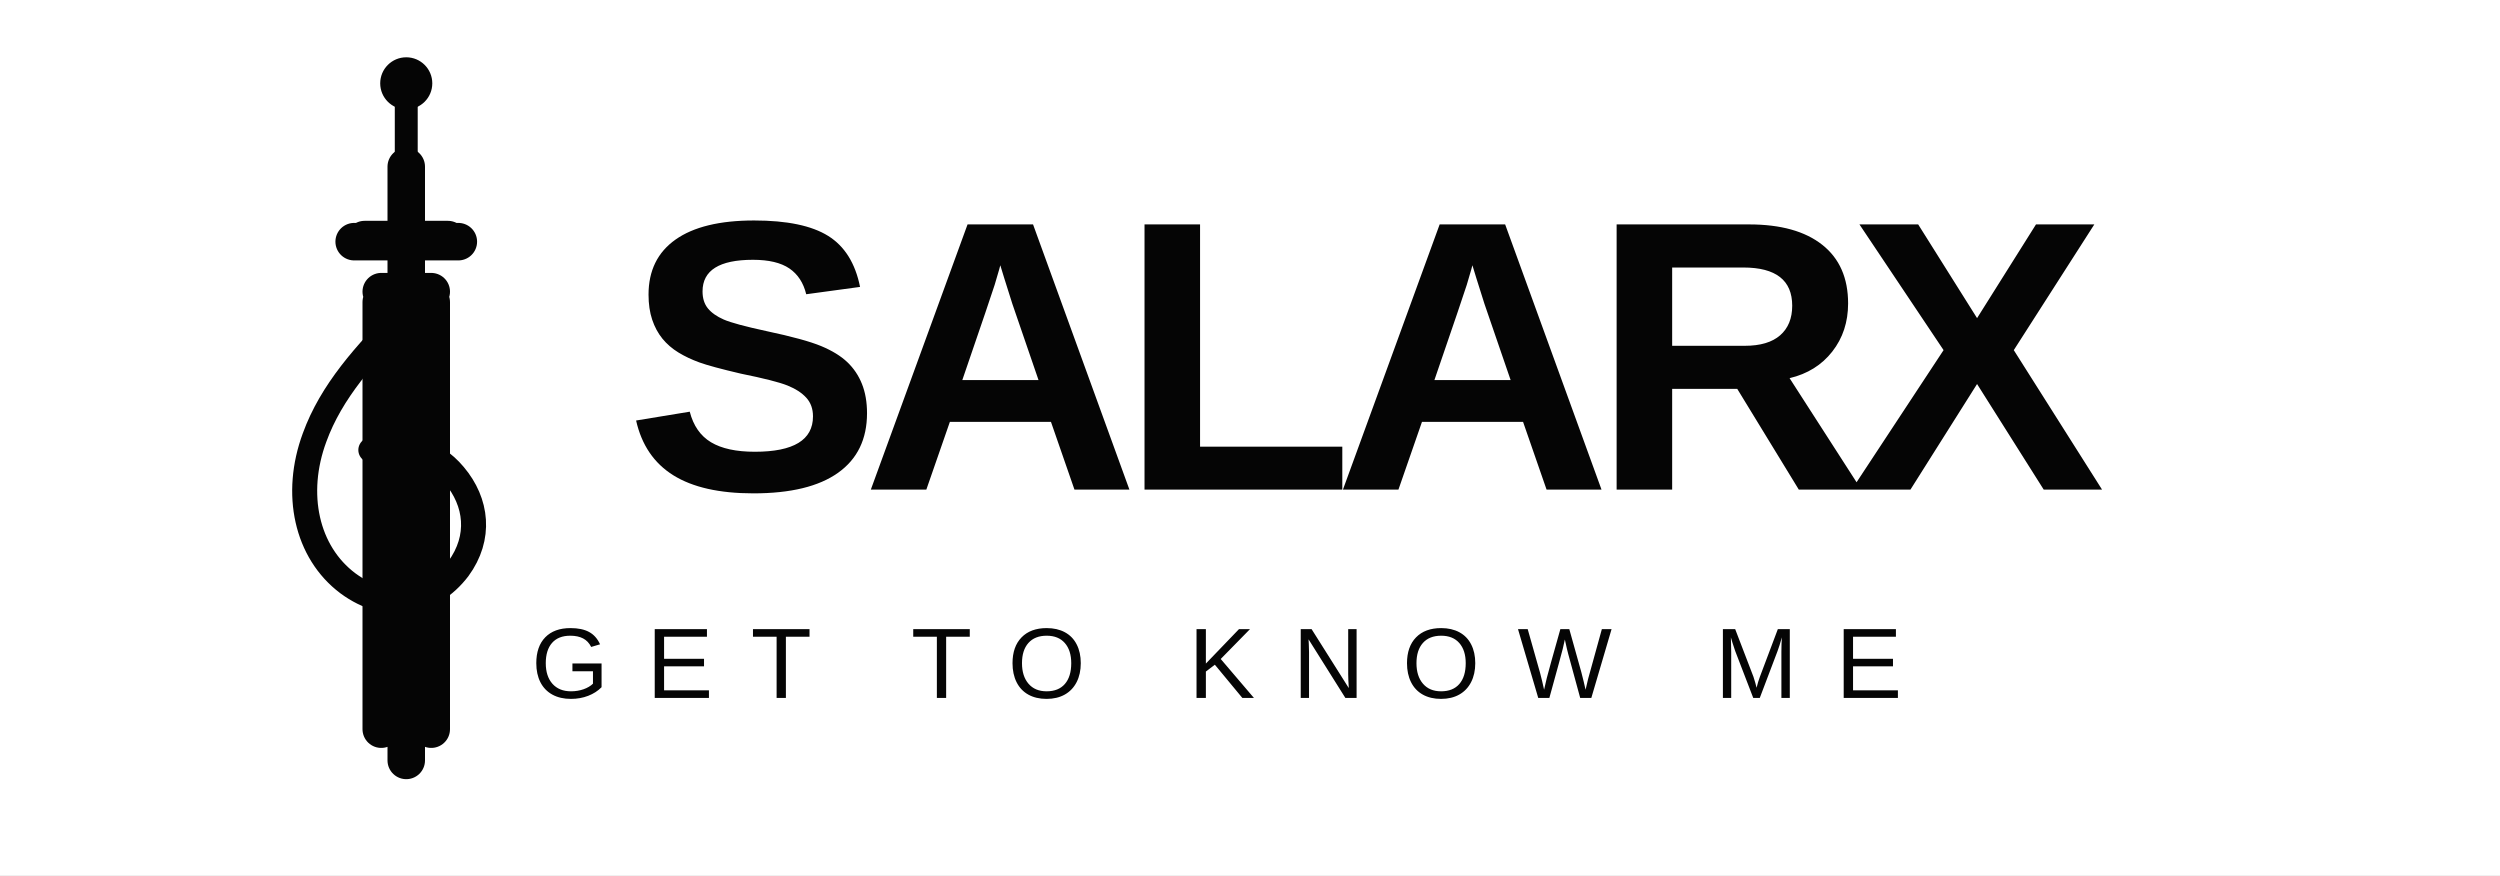
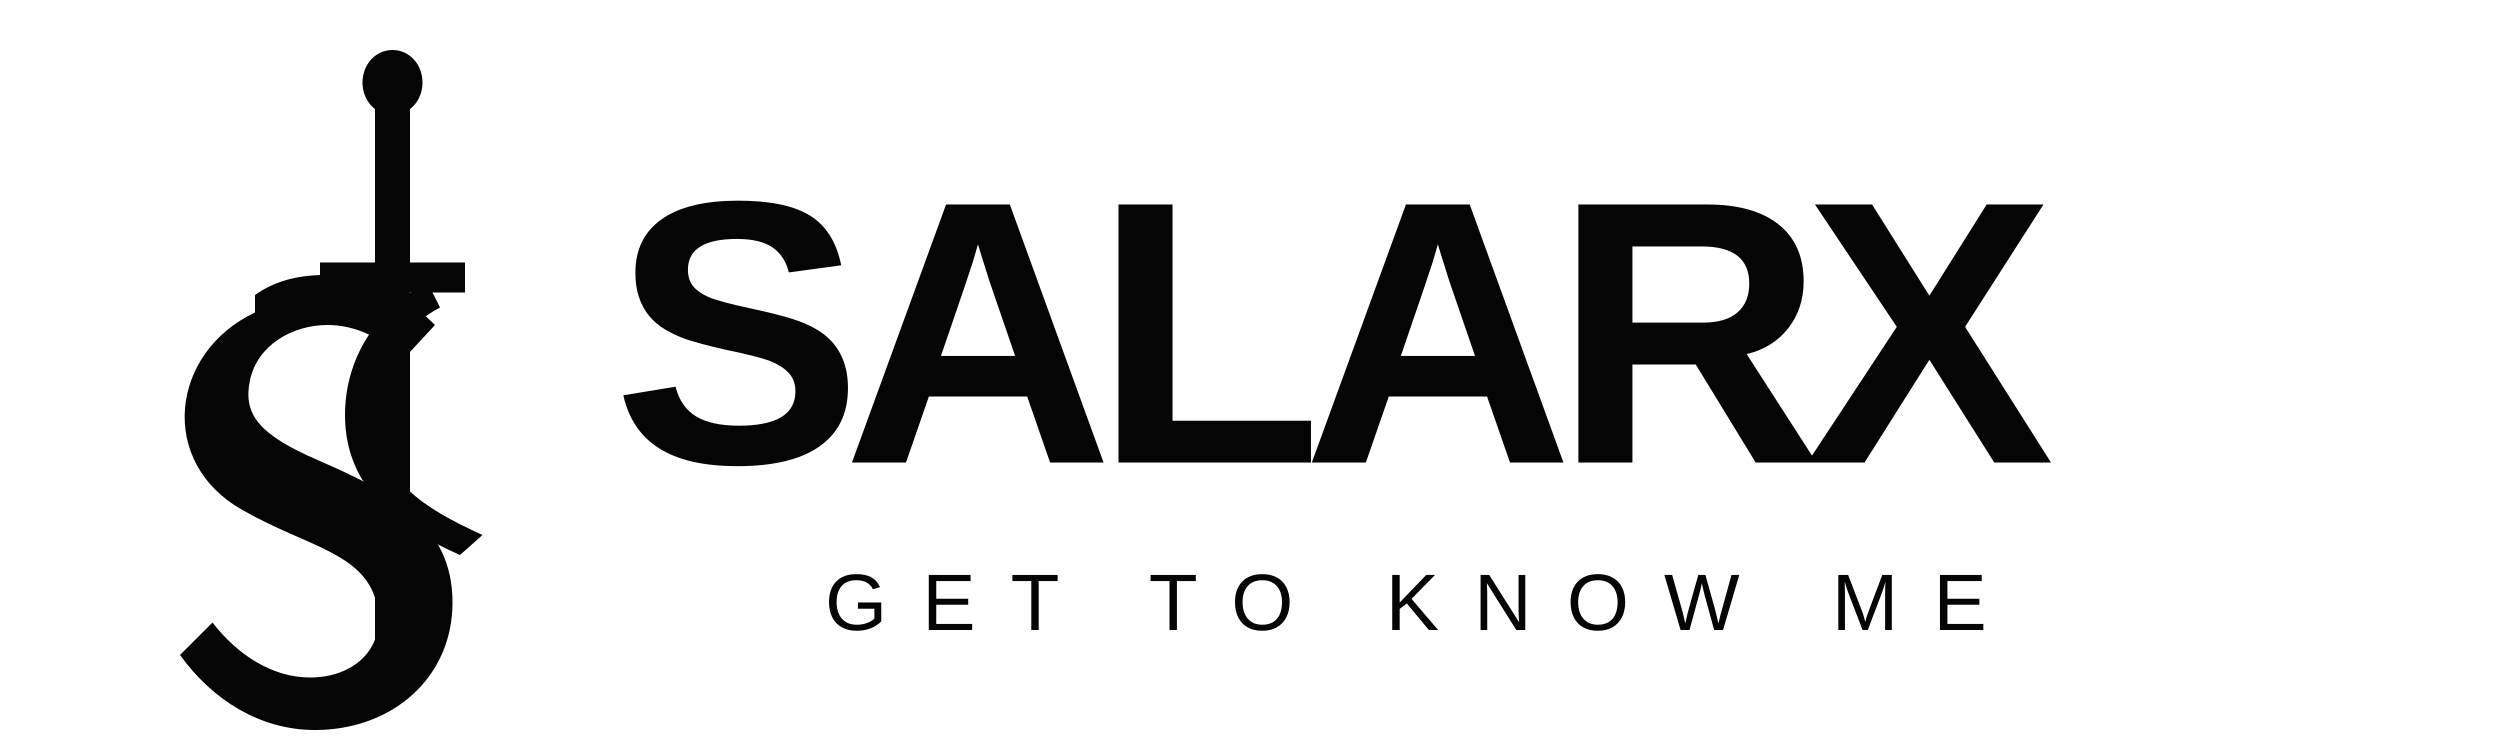
- <svg xmlns="http://www.w3.org/2000/svg" viewBox="0 0 1200 420" role="img" aria-label="SALARX logo">
-   <rect width="1200" height="420" fill="white" />
+ <svg xmlns="http://www.w3.org/2000/svg" viewBox="0 0 1000 300" role="img" aria-labelledby="title desc">
+   <rect width="1000" height="300" fill="white" />
  <g fill="#050505">
-     <text x="300" y="235" font-family="Arial,Helvetica,sans-serif" font-size="185" font-weight="900" letter-spacing="-10">SALARX</text>
-     <text x="255" y="335" font-family="Arial,Helvetica,sans-serif" font-size="48" font-weight="500" letter-spacing="18">GET TO KNOW ME</text>
+     <path d="M150 35h14v70h22v12h-22v145h-14V117h-22v-12h22z" />
+     <path d="M157 20c-7 0-12 6-12 13s5 13 12 13 12-6 12-13-5-13-12-13z" />
+     <path d="M102 125c-34 16-39 60-5 79 26 15 50 17 54 39 3 17-10 28-27 28-15 0-29-9-39-22l-13 13c13 18 32 30 54 30 31 0 55-21 55-51 0-31-24-44-54-57-23-10-30-18-27-32 3-14 17-22 31-22 11 0 22 5 30 14l13-14c-12-12-27-20-44-20-12 0-21 3-28 8z" />
+     <path d="M176 123c-17 9-25 25-25 43 0 26 18 37 42 48l-9 8c-25-11-46-27-46-56 0-22 12-42 33-53z" />
  </g>
-   <g stroke="#050505" fill="none" stroke-linecap="round" stroke-linejoin="round">
-     <path stroke-width="18" d="M195 80v285M175 115h40M170 116h50M183 140h24M207 145v205M183 145v205" />
-     <path stroke-width="11" d="M195 80v-32" />
-     <circle cx="195" cy="40" r="12" fill="#050505" />
-     <path stroke-width="12" d="M195 150c-20 20-36 38-44 60-10 27-4 55 16 70 19 14 40 10 53-7 11-15 9-32-2-45-10-12-25-16-40-12" />
-   </g>
-   <path d="M195 137l-9 28h18zM195 190l-8 115h16z" fill="#050505" />
+   <text x="245" y="185" font-family="Arial,Helvetica,sans-serif" font-size="150" font-weight="900" letter-spacing="-8" fill="#050505">SALARX</text>
+   <text x="330" y="252" font-family="Arial,Helvetica,sans-serif" font-size="32" font-weight="500" letter-spacing="14" fill="#050505">GET TO KNOW ME</text>
</svg>
